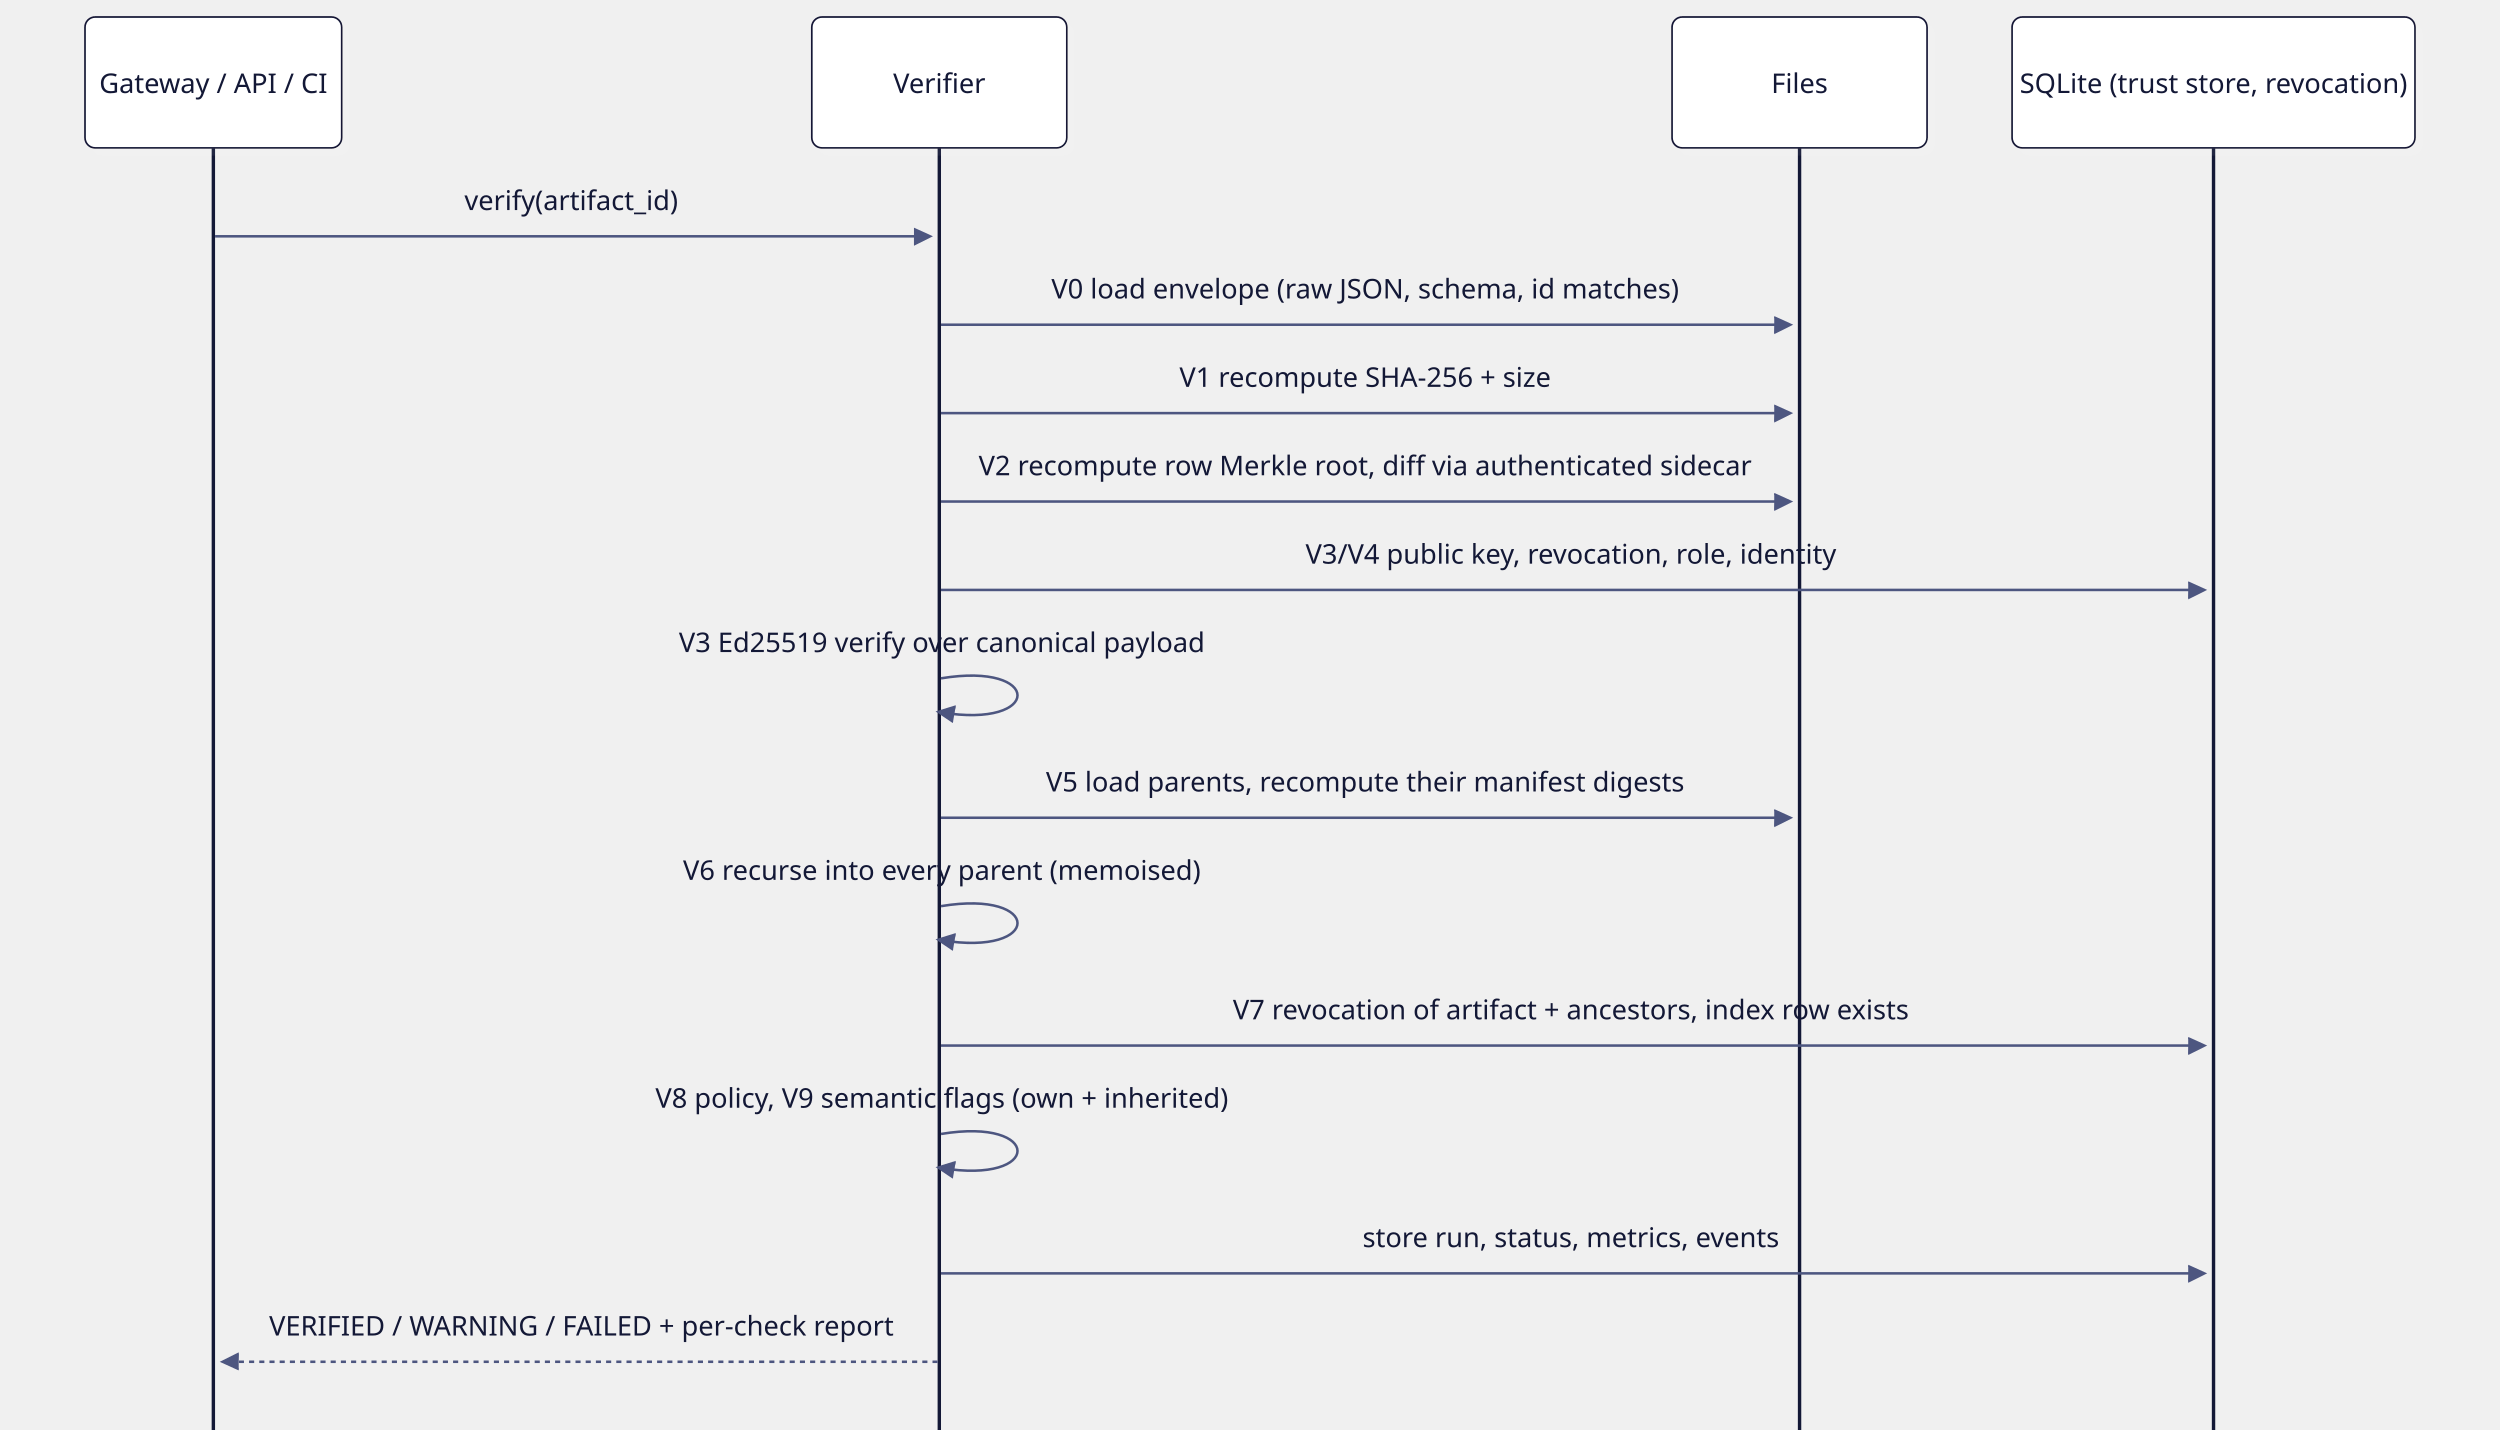
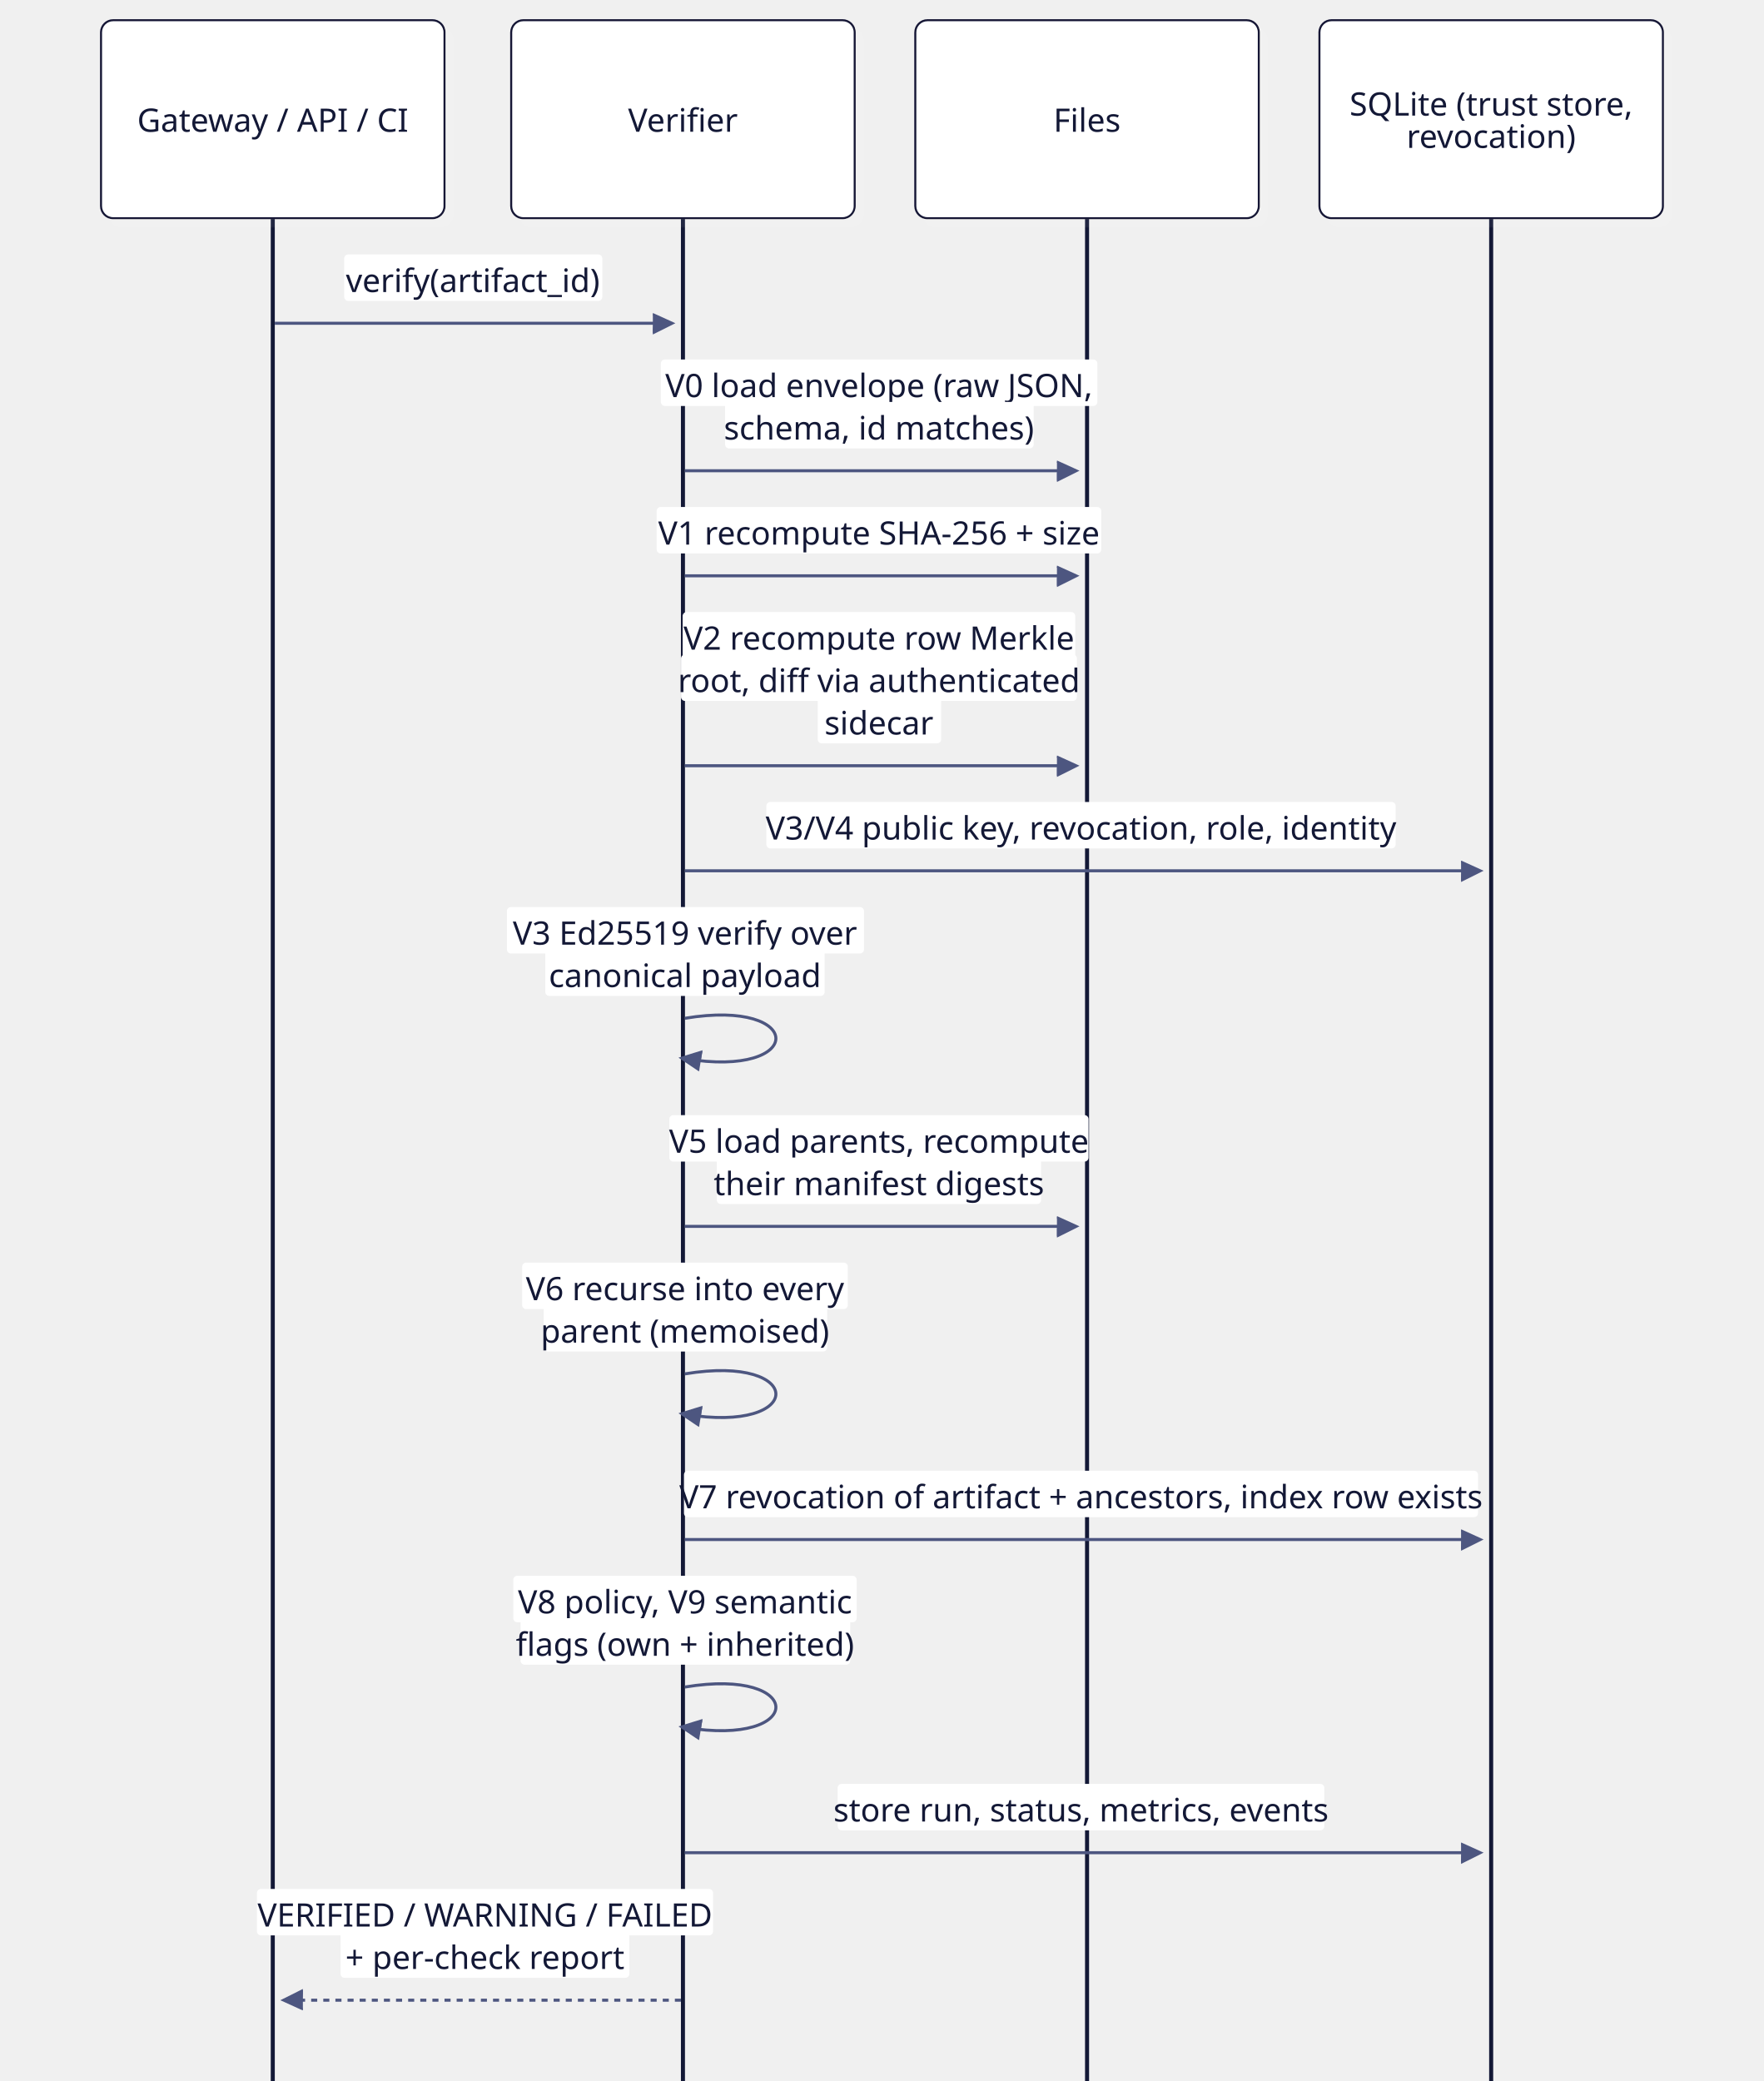
- <svg xmlns="http://www.w3.org/2000/svg" id="d999633b83800" width="100%" style="max-width: 1470.5px;" viewBox="-50 -10 1470.5 841" role="graphics-document document" aria-roledescription="sequence">
+ <svg xmlns="http://www.w3.org/2000/svg" id="d999633b83800" width="100%" style="max-width: 873px;" viewBox="-50 -10 873 1030" role="graphics-document document" aria-roledescription="sequence">
  <g>
-     <line id="actor10" x1="1252" y1="77" x2="1252" y2="2000" class="actor-line 200" stroke-width="0.5px" stroke="#999" name="D" data-et="life-line" data-id="D" />
+     <line id="actor10" x1="688" y1="98" x2="688" y2="2000" class="actor-line 200" stroke-width="0.5px" stroke="#999" name="D" data-et="life-line" data-id="D" />
    <g id="root-10" data-look="neo" data-et="participant" data-type="participant" data-id="D">
-       <rect x="1133.5" y="0" fill="#eaeaea" stroke="#666" width="237" height="77" name="D" rx="6" ry="6" class="actor actor-top" data-look="neo" filter="url(#d999633b83800-drop-shadow)" />
-       <text x="1252" y="38.5" dominant-baseline="central" alignment-baseline="central" class="actor actor-box" style="text-anchor: middle; font-size: 16px; font-weight: 400;">
-         <tspan x="1252" dy="0">SQLite (trust store, revocation)</tspan>
+       <rect x="603" y="0" fill="#eaeaea" stroke="#666" width="170" height="98" name="D" rx="6" ry="6" class="actor actor-top" data-look="neo" filter="url(#d999633b83800-drop-shadow)" />
+       <text x="688" y="49" dominant-baseline="central" alignment-baseline="central" class="actor actor-box" style="text-anchor: middle; font-size: 16px; font-weight: 400;">
+         <tspan x="688" dy="-8">SQLite (trust store,</tspan>
+       </text>
+       <text x="688" y="49" dominant-baseline="central" alignment-baseline="central" class="actor actor-box" style="text-anchor: middle; font-size: 16px; font-weight: 400;">
+         <tspan x="688" dy="8">revocation)</tspan>
      </text>
    </g>
  </g>
  <g>
-     <line id="actor9" x1="1008.5" y1="77" x2="1008.5" y2="2000" class="actor-line 200" stroke-width="0.5px" stroke="#999" name="F" data-et="life-line" data-id="F" />
+     <line id="actor9" x1="488" y1="98" x2="488" y2="2000" class="actor-line 200" stroke-width="0.5px" stroke="#999" name="F" data-et="life-line" data-id="F" />
    <g id="root-9" data-look="neo" data-et="participant" data-type="participant" data-id="F">
-       <rect x="933.5" y="0" fill="#eaeaea" stroke="#666" width="150" height="77" name="F" rx="6" ry="6" class="actor actor-top" data-look="neo" filter="url(#d999633b83800-drop-shadow)" />
-       <text x="1008.5" y="38.5" dominant-baseline="central" alignment-baseline="central" class="actor actor-box" style="text-anchor: middle; font-size: 16px; font-weight: 400;">
-         <tspan x="1008.5" dy="0">Files</tspan>
+       <rect x="403" y="0" fill="#eaeaea" stroke="#666" width="170" height="98" name="F" rx="6" ry="6" class="actor actor-top" data-look="neo" filter="url(#d999633b83800-drop-shadow)" />
+       <text x="488" y="49" dominant-baseline="central" alignment-baseline="central" class="actor actor-box" style="text-anchor: middle; font-size: 16px; font-weight: 400;">
+         <tspan x="488" dy="0">Files</tspan>
      </text>
    </g>
  </g>
  <g>
-     <line id="actor8" x1="502.5" y1="77" x2="502.5" y2="2000" class="actor-line 200" stroke-width="0.5px" stroke="#999" name="V" data-et="life-line" data-id="V" />
+     <line id="actor8" x1="288" y1="98" x2="288" y2="2000" class="actor-line 200" stroke-width="0.5px" stroke="#999" name="V" data-et="life-line" data-id="V" />
    <g id="root-8" data-look="neo" data-et="participant" data-type="participant" data-id="V">
-       <rect x="427.5" y="0" fill="#eaeaea" stroke="#666" width="150" height="77" name="V" rx="6" ry="6" class="actor actor-top" data-look="neo" filter="url(#d999633b83800-drop-shadow)" />
-       <text x="502.5" y="38.5" dominant-baseline="central" alignment-baseline="central" class="actor actor-box" style="text-anchor: middle; font-size: 16px; font-weight: 400;">
-         <tspan x="502.5" dy="0">Verifier</tspan>
+       <rect x="203" y="0" fill="#eaeaea" stroke="#666" width="170" height="98" name="V" rx="6" ry="6" class="actor actor-top" data-look="neo" filter="url(#d999633b83800-drop-shadow)" />
+       <text x="288" y="49" dominant-baseline="central" alignment-baseline="central" class="actor actor-box" style="text-anchor: middle; font-size: 16px; font-weight: 400;">
+         <tspan x="288" dy="0">Verifier</tspan>
      </text>
    </g>
  </g>
  <g>
-     <line id="actor7" x1="75.5" y1="77" x2="75.5" y2="2000" class="actor-line 200" stroke-width="0.5px" stroke="#999" name="C" data-et="life-line" data-id="C" />
+     <line id="actor7" x1="85" y1="98" x2="85" y2="2000" class="actor-line 200" stroke-width="0.5px" stroke="#999" name="C" data-et="life-line" data-id="C" />
    <g id="root-7" data-look="neo" data-et="participant" data-type="participant" data-id="C">
-       <rect x="0" y="0" fill="#eaeaea" stroke="#666" width="151" height="77" name="C" rx="6" ry="6" class="actor actor-top" data-look="neo" filter="url(#d999633b83800-drop-shadow)" />
-       <text x="75.5" y="38.5" dominant-baseline="central" alignment-baseline="central" class="actor actor-box" style="text-anchor: middle; font-size: 16px; font-weight: 400;">
-         <tspan x="75.5" dy="0">Gateway / API / CI</tspan>
+       <rect x="0" y="0" fill="#eaeaea" stroke="#666" width="170" height="98" name="C" rx="6" ry="6" class="actor actor-top" data-look="neo" filter="url(#d999633b83800-drop-shadow)" />
+       <text x="85" y="49" dominant-baseline="central" alignment-baseline="central" class="actor actor-box" style="text-anchor: middle; font-size: 16px; font-weight: 400;">
+         <tspan x="85" dy="0">Gateway / API / CI</tspan>
      </text>
    </g>
  </g>
  <style>#d999633b83800{font-family:Hanken,system-ui,sans-serif;font-size:15px;fill:#131836;}@keyframes edge-animation-frame{from{stroke-dashoffset:0;}}@keyframes dash{to{stroke-dashoffset:0;}}#d999633b83800 .edge-animation-slow{stroke-dasharray:9,5!important;stroke-dashoffset:900;animation:dash 50s linear infinite;stroke-linecap:round;}#d999633b83800 .edge-animation-fast{stroke-dasharray:9,5!important;stroke-dashoffset:900;animation:dash 20s linear infinite;stroke-linecap:round;}#d999633b83800 .error-icon{fill:#EEF0F9;}#d999633b83800 .error-text{fill:#110f06;stroke:#110f06;}#d999633b83800 .edge-thickness-normal{stroke-width:1px;}#d999633b83800 .edge-thickness-thick{stroke-width:3.5px;}#d999633b83800 .edge-pattern-solid{stroke-dasharray:0;}#d999633b83800 .edge-thickness-invisible{stroke-width:0;fill:none;}#d999633b83800 .edge-pattern-dashed{stroke-dasharray:3;}#d999633b83800 .edge-pattern-dotted{stroke-dasharray:2;}#d999633b83800 .marker{fill:#4D5680;stroke:#4D5680;}#d999633b83800 .marker.cross{stroke:#4D5680;}#d999633b83800 svg{font-family:Hanken,system-ui,sans-serif;font-size:15px;}#d999633b83800 p{margin:0;}#d999633b83800 .actor{stroke:#131836;fill:#FFFFFF;stroke-width:1;}#d999633b83800 rect.actor.outer-path[data-look="neo"]{filter:drop-shadow( 1px 2px 2px rgba(185,185,185,1));}#d999633b83800 rect.note[data-look="neo"]{stroke:#E08A00;fill:#FFF1D6;filter:drop-shadow( 1px 2px 2px rgba(185,185,185,1));}#d999633b83800 text.actor&gt;tspan{fill:#131836;stroke:none;}#d999633b83800 .actor-line{stroke:#131836;}#d999633b83800 .innerArc{stroke-width:1.5;stroke-dasharray:none;}#d999633b83800 .messageLine0{stroke-width:1.5;stroke-dasharray:none;stroke:#4D5680;}#d999633b83800 .messageLine1{stroke-width:1.5;stroke-dasharray:2,2;stroke:#4D5680;}#d999633b83800 [id$="-arrowhead"] path{fill:#4D5680;stroke:#4D5680;}#d999633b83800 .sequenceNumber{fill:#FFFFFF;}#d999633b83800 [id$="-sequencenumber"]{fill:#4D5680;}#d999633b83800 [id$="-crosshead"] path{fill:#4D5680;stroke:#4D5680;}#d999633b83800 .messageText{fill:#131836;stroke:none;}#d999633b83800 .labelBox{stroke:#C3C8DE;fill:#E8EBF7;filter:drop-shadow( 1px 2px 2px rgba(185,185,185,1));}#d999633b83800 .labelText,#d999633b83800 .labelText&gt;tspan{fill:#131836;stroke:none;}#d999633b83800 .loopText,#d999633b83800 .loopText&gt;tspan{fill:#131836;stroke:none;}#d999633b83800 .sectionTitle,#d999633b83800 .sectionTitle&gt;tspan{fill:#131836;stroke:none;}#d999633b83800 .loopLine{stroke-width:2px;stroke-dasharray:2,2;stroke:#C3C8DE;fill:#C3C8DE;}#d999633b83800 .note{stroke:#E08A00;fill:#FFF1D6;}#d999633b83800 .noteText,#d999633b83800 .noteText&gt;tspan{fill:#3B2A00;stroke:none;}#d999633b83800 .activation0{fill:#DFF7F1;stroke:#0A8F7A;}#d999633b83800 .activation1{fill:#DFF7F1;stroke:#0A8F7A;}#d999633b83800 .activation2{fill:#DFF7F1;stroke:#0A8F7A;}#d999633b83800 .actorPopupMenu{position:absolute;}#d999633b83800 .actorPopupMenuPanel{position:absolute;fill:#FFFFFF;box-shadow:0px 8px 16px 0px rgba(0,0,0,0.2);filter:drop-shadow(3px 5px 2px rgb(0 0 0 / 0.4));}#d999633b83800 .actor-man circle,#d999633b83800 line{fill:#FFFFFF;stroke-width:2px;}#d999633b83800 g rect.rect{filter:drop-shadow( 1px 2px 2px rgba(185,185,185,1));stroke:#131836;}#d999633b83800 .node .neo-node{stroke:#131836;}#d999633b83800 [data-look="neo"].node rect,#d999633b83800 [data-look="neo"].cluster rect,#d999633b83800 [data-look="neo"].node polygon{stroke:url(#d999633b83800-gradient);filter:drop-shadow( 1px 2px 2px rgba(185,185,185,1));}#d999633b83800 [data-look="neo"].swimlane.cluster rect{filter:none;}#d999633b83800 [data-look="neo"].node path{stroke:url(#d999633b83800-gradient);stroke-width:1px;}#d999633b83800 [data-look="neo"].node .outer-path{filter:drop-shadow( 1px 2px 2px rgba(185,185,185,1));}#d999633b83800 [data-look="neo"].node .neo-line path{stroke:#131836;filter:none;}#d999633b83800 [data-look="neo"].node circle{stroke:url(#d999633b83800-gradient);filter:drop-shadow( 1px 2px 2px rgba(185,185,185,1));}#d999633b83800 [data-look="neo"].node circle .state-start{fill:#000000;}#d999633b83800 [data-look="neo"].icon-shape .icon{fill:url(#d999633b83800-gradient);filter:drop-shadow( 1px 2px 2px rgba(185,185,185,1));}#d999633b83800 [data-look="neo"].icon-shape .icon-neo path{stroke:url(#d999633b83800-gradient);filter:drop-shadow( 1px 2px 2px rgba(185,185,185,1));}#d999633b83800 :root{--mermaid-font-family:"trebuchet ms",verdana,arial,sans-serif;}</style>
  <g />
  <defs>
    <symbol id="d999633b83800-computer" width="24" height="24">
      <path transform="scale(.5)" d="M2 2v13h20v-13h-20zm18 11h-16v-9h16v9zm-10.228 6l.466-1h3.524l.467 1h-4.457zm14.228 3h-24l2-6h2.104l-1.33 4h18.45l-1.297-4h2.073l2 6zm-5-10h-14v-7h14v7z" />
    </symbol>
  </defs>
  <defs>
    <symbol id="d999633b83800-database" fill-rule="evenodd" clip-rule="evenodd">
      <path transform="scale(.5)" d="M12.258.001l.256.004.255.005.253.008.251.01.249.012.247.015.246.016.242.019.241.02.239.023.236.024.233.027.231.028.229.031.225.032.223.034.22.036.217.038.214.04.211.041.208.043.205.045.201.046.198.048.194.05.191.051.187.053.183.054.18.056.175.057.172.059.168.06.163.061.16.063.155.064.15.066.074.033.073.033.071.034.07.034.069.035.068.035.067.035.066.035.064.036.064.036.062.036.06.036.06.037.058.037.058.037.055.038.055.038.053.038.052.038.051.039.05.039.048.039.047.039.045.04.044.04.043.04.041.04.04.041.039.041.037.041.036.041.034.041.033.042.032.042.03.042.029.042.027.042.026.043.024.043.023.043.021.043.02.043.018.044.017.043.015.044.013.044.012.044.011.045.009.044.007.045.006.045.004.045.002.045.001.045v17l-.001.045-.002.045-.004.045-.006.045-.007.045-.009.044-.011.045-.012.044-.013.044-.015.044-.017.043-.018.044-.02.043-.021.043-.023.043-.024.043-.026.043-.027.042-.029.042-.03.042-.032.042-.033.042-.034.041-.036.041-.037.041-.039.041-.04.041-.041.04-.043.04-.044.04-.045.04-.047.039-.048.039-.05.039-.051.039-.052.038-.053.038-.055.038-.055.038-.058.037-.058.037-.06.037-.06.036-.062.036-.064.036-.064.036-.066.035-.067.035-.068.035-.069.035-.07.034-.071.034-.073.033-.074.033-.15.066-.155.064-.16.063-.163.061-.168.06-.172.059-.175.057-.18.056-.183.054-.187.053-.191.051-.194.05-.198.048-.201.046-.205.045-.208.043-.211.041-.214.04-.217.038-.22.036-.223.034-.225.032-.229.031-.231.028-.233.027-.236.024-.239.023-.241.02-.242.019-.246.016-.247.015-.249.012-.251.01-.253.008-.255.005-.256.004-.258.001-.258-.001-.256-.004-.255-.005-.253-.008-.251-.01-.249-.012-.247-.015-.245-.016-.243-.019-.241-.02-.238-.023-.236-.024-.234-.027-.231-.028-.228-.031-.226-.032-.223-.034-.22-.036-.217-.038-.214-.04-.211-.041-.208-.043-.204-.045-.201-.046-.198-.048-.195-.05-.19-.051-.187-.053-.184-.054-.179-.056-.176-.057-.172-.059-.167-.06-.164-.061-.159-.063-.155-.064-.151-.066-.074-.033-.072-.033-.072-.034-.07-.034-.069-.035-.068-.035-.067-.035-.066-.035-.064-.036-.063-.036-.062-.036-.061-.036-.06-.037-.058-.037-.057-.037-.056-.038-.055-.038-.053-.038-.052-.038-.051-.039-.049-.039-.049-.039-.046-.039-.046-.04-.044-.04-.043-.04-.041-.04-.04-.041-.039-.041-.037-.041-.036-.041-.034-.041-.033-.042-.032-.042-.03-.042-.029-.042-.027-.042-.026-.043-.024-.043-.023-.043-.021-.043-.02-.043-.018-.044-.017-.043-.015-.044-.013-.044-.012-.044-.011-.045-.009-.044-.007-.045-.006-.045-.004-.045-.002-.045-.001-.045v-17l.001-.045.002-.045.004-.045.006-.045.007-.045.009-.044.011-.045.012-.044.013-.044.015-.044.017-.043.018-.044.02-.043.021-.043.023-.043.024-.043.026-.043.027-.042.029-.042.03-.042.032-.042.033-.042.034-.041.036-.041.037-.041.039-.041.04-.041.041-.04.043-.04.044-.04.046-.04.046-.039.049-.039.049-.039.051-.039.052-.038.053-.038.055-.038.056-.038.057-.037.058-.037.06-.037.061-.036.062-.036.063-.036.064-.036.066-.035.067-.035.068-.035.069-.035.07-.034.072-.034.072-.033.074-.033.151-.066.155-.064.159-.063.164-.061.167-.06.172-.059.176-.057.179-.056.184-.054.187-.053.19-.051.195-.05.198-.048.201-.046.204-.045.208-.043.211-.041.214-.04.217-.038.22-.036.223-.034.226-.032.228-.031.231-.028.234-.027.236-.024.238-.023.241-.02.243-.019.245-.016.247-.015.249-.012.251-.01.253-.008.255-.005.256-.004.258-.001.258.001zm-9.258 20.499v.01l.001.021.003.021.004.022.005.021.006.022.007.022.009.023.01.022.011.023.012.023.013.023.015.023.016.024.017.023.018.024.019.024.021.024.022.025.023.024.024.025.052.049.056.05.061.051.066.051.07.051.075.051.079.052.084.052.088.052.092.052.097.052.102.051.105.052.11.052.114.051.119.051.123.051.127.05.131.05.135.05.139.048.144.049.147.047.152.047.155.047.16.045.163.045.167.043.171.043.176.041.178.041.183.039.187.039.19.037.194.035.197.035.202.033.204.031.209.03.212.029.216.027.219.025.222.024.226.021.23.02.233.018.236.016.24.015.243.012.246.01.249.008.253.005.256.004.259.001.26-.001.257-.004.254-.005.25-.008.247-.011.244-.012.241-.014.237-.016.233-.018.231-.021.226-.021.224-.024.22-.026.216-.027.212-.028.21-.031.205-.031.202-.034.198-.034.194-.036.191-.037.187-.039.183-.04.179-.04.175-.042.172-.043.168-.044.163-.045.16-.046.155-.046.152-.047.148-.048.143-.049.139-.049.136-.05.131-.05.126-.05.123-.051.118-.052.114-.051.11-.052.106-.052.101-.052.096-.052.092-.052.088-.053.083-.051.079-.052.074-.052.07-.051.065-.051.06-.051.056-.05.051-.05.023-.024.023-.025.021-.024.02-.024.019-.024.018-.024.017-.024.015-.023.014-.024.013-.023.012-.023.01-.023.01-.022.008-.022.006-.022.006-.022.004-.022.004-.021.001-.021.001-.021v-4.127l-.077.055-.08.053-.083.054-.085.053-.087.052-.09.052-.093.051-.095.05-.097.05-.1.049-.102.049-.105.048-.106.047-.109.047-.111.046-.114.045-.115.045-.118.044-.12.043-.122.042-.124.042-.126.041-.128.04-.13.04-.132.038-.134.038-.135.037-.138.037-.139.035-.142.035-.143.034-.144.033-.147.032-.148.031-.15.03-.151.03-.153.029-.154.027-.156.027-.158.026-.159.025-.161.024-.162.023-.163.022-.165.021-.166.02-.167.019-.169.018-.169.017-.171.016-.173.015-.173.014-.175.013-.175.012-.177.011-.178.01-.179.008-.179.008-.181.006-.182.005-.182.004-.184.003-.184.002h-.37l-.184-.002-.184-.003-.182-.004-.182-.005-.181-.006-.179-.008-.179-.008-.178-.01-.176-.011-.176-.012-.175-.013-.173-.014-.172-.015-.171-.016-.17-.017-.169-.018-.167-.019-.166-.02-.165-.021-.163-.022-.162-.023-.161-.024-.159-.025-.157-.026-.156-.027-.155-.027-.153-.029-.151-.03-.15-.03-.148-.031-.146-.032-.145-.033-.143-.034-.141-.035-.14-.035-.137-.037-.136-.037-.134-.038-.132-.038-.13-.04-.128-.04-.126-.041-.124-.042-.122-.042-.12-.044-.117-.043-.116-.045-.113-.045-.112-.046-.109-.047-.106-.047-.105-.048-.102-.049-.1-.049-.097-.05-.095-.05-.093-.052-.09-.051-.087-.052-.085-.053-.083-.054-.08-.054-.077-.054v4.127zm0-5.654v.011l.001.021.003.021.004.021.005.022.006.022.007.022.009.022.01.022.011.023.012.023.013.023.015.024.016.023.017.024.018.024.019.024.021.024.022.024.023.025.024.024.052.05.056.05.061.05.066.051.07.051.075.052.079.051.084.052.088.052.092.052.097.052.102.052.105.052.11.051.114.051.119.052.123.05.127.051.131.05.135.049.139.049.144.048.147.048.152.047.155.046.16.045.163.045.167.044.171.042.176.042.178.04.183.04.187.038.19.037.194.036.197.034.202.033.204.032.209.03.212.028.216.027.219.025.222.024.226.022.23.02.233.018.236.016.24.014.243.012.246.01.249.008.253.006.256.003.259.001.26-.001.257-.003.254-.006.25-.008.247-.01.244-.012.241-.015.237-.016.233-.018.231-.02.226-.022.224-.024.22-.025.216-.027.212-.029.21-.03.205-.032.202-.033.198-.035.194-.036.191-.037.187-.039.183-.039.179-.041.175-.042.172-.043.168-.044.163-.045.16-.045.155-.047.152-.047.148-.048.143-.048.139-.05.136-.049.131-.05.126-.051.123-.051.118-.051.114-.052.11-.052.106-.052.101-.052.096-.052.092-.052.088-.052.083-.052.079-.052.074-.051.07-.052.065-.051.06-.05.056-.051.051-.049.023-.025.023-.024.021-.025.02-.024.019-.024.018-.024.017-.024.015-.023.014-.023.013-.024.012-.022.01-.023.01-.023.008-.022.006-.022.006-.022.004-.021.004-.022.001-.021.001-.021v-4.139l-.077.054-.08.054-.083.054-.085.052-.087.053-.09.051-.093.051-.095.051-.097.05-.1.049-.102.049-.105.048-.106.047-.109.047-.111.046-.114.045-.115.044-.118.044-.12.044-.122.042-.124.042-.126.041-.128.04-.13.039-.132.039-.134.038-.135.037-.138.036-.139.036-.142.035-.143.033-.144.033-.147.033-.148.031-.15.03-.151.03-.153.028-.154.028-.156.027-.158.026-.159.025-.161.024-.162.023-.163.022-.165.021-.166.02-.167.019-.169.018-.169.017-.171.016-.173.015-.173.014-.175.013-.175.012-.177.011-.178.009-.179.009-.179.007-.181.007-.182.005-.182.004-.184.003-.184.002h-.37l-.184-.002-.184-.003-.182-.004-.182-.005-.181-.007-.179-.007-.179-.009-.178-.009-.176-.011-.176-.012-.175-.013-.173-.014-.172-.015-.171-.016-.17-.017-.169-.018-.167-.019-.166-.02-.165-.021-.163-.022-.162-.023-.161-.024-.159-.025-.157-.026-.156-.027-.155-.028-.153-.028-.151-.03-.15-.03-.148-.031-.146-.033-.145-.033-.143-.033-.141-.035-.14-.036-.137-.036-.136-.037-.134-.038-.132-.039-.13-.039-.128-.04-.126-.041-.124-.042-.122-.043-.12-.043-.117-.044-.116-.044-.113-.046-.112-.046-.109-.046-.106-.047-.105-.048-.102-.049-.1-.049-.097-.05-.095-.051-.093-.051-.09-.051-.087-.053-.085-.052-.083-.054-.08-.054-.077-.054v4.139zm0-5.666v.011l.001.02.003.022.004.021.005.022.006.021.007.022.009.023.01.022.011.023.012.023.013.023.015.023.016.024.017.024.018.023.019.024.021.025.022.024.023.024.024.025.052.05.056.05.061.05.066.051.07.051.075.052.079.051.084.052.088.052.092.052.097.052.102.052.105.051.11.052.114.051.119.051.123.051.127.05.131.05.135.05.139.049.144.048.147.048.152.047.155.046.16.045.163.045.167.043.171.043.176.042.178.04.183.04.187.038.19.037.194.036.197.034.202.033.204.032.209.03.212.028.216.027.219.025.222.024.226.021.23.02.233.018.236.017.24.014.243.012.246.01.249.008.253.006.256.003.259.001.26-.001.257-.003.254-.006.25-.008.247-.01.244-.013.241-.014.237-.016.233-.018.231-.02.226-.022.224-.024.22-.025.216-.027.212-.029.21-.03.205-.032.202-.033.198-.035.194-.036.191-.037.187-.039.183-.039.179-.041.175-.042.172-.043.168-.044.163-.045.16-.045.155-.047.152-.047.148-.048.143-.049.139-.049.136-.049.131-.051.126-.05.123-.051.118-.052.114-.051.11-.052.106-.052.101-.052.096-.052.092-.052.088-.052.083-.052.079-.052.074-.052.07-.051.065-.051.06-.051.056-.05.051-.049.023-.025.023-.025.021-.024.02-.024.019-.024.018-.024.017-.024.015-.023.014-.024.013-.023.012-.023.01-.022.01-.023.008-.022.006-.022.006-.022.004-.022.004-.021.001-.021.001-.021v-4.153l-.077.054-.08.054-.083.053-.085.053-.087.053-.09.051-.093.051-.095.051-.097.05-.1.049-.102.048-.105.048-.106.048-.109.046-.111.046-.114.046-.115.044-.118.044-.12.043-.122.043-.124.042-.126.041-.128.04-.13.039-.132.039-.134.038-.135.037-.138.036-.139.036-.142.034-.143.034-.144.033-.147.032-.148.032-.15.03-.151.03-.153.028-.154.028-.156.027-.158.026-.159.024-.161.024-.162.023-.163.023-.165.021-.166.02-.167.019-.169.018-.169.017-.171.016-.173.015-.173.014-.175.013-.175.012-.177.01-.178.01-.179.009-.179.007-.181.006-.182.006-.182.004-.184.003-.184.001-.185.001-.185-.001-.184-.001-.184-.003-.182-.004-.182-.006-.181-.006-.179-.007-.179-.009-.178-.01-.176-.01-.176-.012-.175-.013-.173-.014-.172-.015-.171-.016-.17-.017-.169-.018-.167-.019-.166-.02-.165-.021-.163-.023-.162-.023-.161-.024-.159-.024-.157-.026-.156-.027-.155-.028-.153-.028-.151-.03-.15-.03-.148-.032-.146-.032-.145-.033-.143-.034-.141-.034-.14-.036-.137-.036-.136-.037-.134-.038-.132-.039-.13-.039-.128-.041-.126-.041-.124-.041-.122-.043-.12-.043-.117-.044-.116-.044-.113-.046-.112-.046-.109-.046-.106-.048-.105-.048-.102-.048-.1-.05-.097-.049-.095-.051-.093-.051-.09-.052-.087-.052-.085-.053-.083-.053-.08-.054-.077-.054v4.153zm8.74-8.179l-.257.004-.254.005-.25.008-.247.011-.244.012-.241.014-.237.016-.233.018-.231.021-.226.022-.224.023-.22.026-.216.027-.212.028-.21.031-.205.032-.202.033-.198.034-.194.036-.191.038-.187.038-.183.04-.179.041-.175.042-.172.043-.168.043-.163.045-.16.046-.155.046-.152.048-.148.048-.143.048-.139.049-.136.05-.131.05-.126.051-.123.051-.118.051-.114.052-.11.052-.106.052-.101.052-.096.052-.092.052-.088.052-.083.052-.079.052-.074.051-.07.052-.065.051-.06.05-.056.05-.051.05-.023.025-.023.024-.021.024-.02.025-.019.024-.018.024-.017.023-.015.024-.014.023-.013.023-.012.023-.01.023-.01.022-.008.022-.006.023-.006.021-.004.022-.004.021-.001.021-.001.021.001.021.001.021.004.021.004.022.006.021.006.023.008.022.01.022.01.023.012.023.013.023.014.023.015.024.017.023.018.024.019.024.02.025.021.024.023.024.023.025.051.05.056.05.06.05.065.051.07.052.074.051.079.052.083.052.088.052.092.052.096.052.101.052.106.052.11.052.114.052.118.051.123.051.126.051.131.05.136.05.139.049.143.048.148.048.152.048.155.046.16.046.163.045.168.043.172.043.175.042.179.041.183.04.187.038.191.038.194.036.198.034.202.033.205.032.21.031.212.028.216.027.22.026.224.023.226.022.231.021.233.018.237.016.241.014.244.012.247.011.25.008.254.005.257.004.26.001.26-.001.257-.004.254-.005.25-.008.247-.011.244-.012.241-.014.237-.016.233-.018.231-.021.226-.022.224-.023.22-.026.216-.027.212-.028.21-.031.205-.032.202-.033.198-.034.194-.036.191-.038.187-.038.183-.04.179-.041.175-.042.172-.043.168-.043.163-.045.16-.046.155-.046.152-.048.148-.048.143-.048.139-.049.136-.05.131-.05.126-.051.123-.051.118-.051.114-.052.11-.052.106-.052.101-.052.096-.052.092-.052.088-.052.083-.052.079-.052.074-.051.07-.052.065-.051.06-.05.056-.05.051-.05.023-.025.023-.024.021-.024.02-.025.019-.024.018-.024.017-.023.015-.024.014-.023.013-.023.012-.023.01-.023.01-.022.008-.022.006-.023.006-.021.004-.022.004-.021.001-.021.001-.021-.001-.021-.001-.021-.004-.021-.004-.022-.006-.021-.006-.023-.008-.022-.01-.022-.01-.023-.012-.023-.013-.023-.014-.023-.015-.024-.017-.023-.018-.024-.019-.024-.02-.025-.021-.024-.023-.024-.023-.025-.051-.05-.056-.05-.06-.05-.065-.051-.07-.052-.074-.051-.079-.052-.083-.052-.088-.052-.092-.052-.096-.052-.101-.052-.106-.052-.11-.052-.114-.052-.118-.051-.123-.051-.126-.051-.131-.05-.136-.05-.139-.049-.143-.048-.148-.048-.152-.048-.155-.046-.16-.046-.163-.045-.168-.043-.172-.043-.175-.042-.179-.041-.183-.04-.187-.038-.191-.038-.194-.036-.198-.034-.202-.033-.205-.032-.21-.031-.212-.028-.216-.027-.22-.026-.224-.023-.226-.022-.231-.021-.233-.018-.237-.016-.241-.014-.244-.012-.247-.011-.25-.008-.254-.005-.257-.004-.26-.001-.26.001z" />
    </symbol>
  </defs>
  <defs>
    <symbol id="d999633b83800-clock" width="24" height="24">
      <path transform="scale(.5)" d="M12 2c5.514 0 10 4.486 10 10s-4.486 10-10 10-10-4.486-10-10 4.486-10 10-10zm0-2c-6.627 0-12 5.373-12 12s5.373 12 12 12 12-5.373 12-12-5.373-12-12-12zm5.848 12.459c.202.038.202.333.001.372-1.907.361-6.045 1.111-6.547 1.111-.719 0-1.301-.582-1.301-1.301 0-.512.77-5.447 1.125-7.445.034-.192.312-.181.343.014l.985 6.238 5.394 1.011z" />
    </symbol>
  </defs>
  <defs>
    <marker id="d999633b83800-arrowhead" refX="7.9" refY="5" markerUnits="userSpaceOnUse" markerWidth="12" markerHeight="12" orient="auto-start-reverse">
      <path d="M -1 0 L 10 5 L 0 10 z" />
    </marker>
  </defs>
  <defs>
    <marker id="d999633b83800-crosshead" markerWidth="15" markerHeight="8" orient="auto" refX="4" refY="4.5">
      <path fill="none" stroke="#000000" stroke-width="1pt" d="M 1,2 L 6,7 M 6,2 L 1,7" style="stroke-dasharray: 0, 0;" />
    </marker>
  </defs>
  <defs>
    <marker id="d999633b83800-filled-head" refX="15.5" refY="7" markerWidth="20" markerHeight="28" orient="auto">
      <path d="M 18,7 L9,13 L14,7 L9,1 Z" />
    </marker>
  </defs>
  <defs>
    <marker id="d999633b83800-sequencenumber" refX="15" refY="15" markerWidth="60" markerHeight="40" orient="auto">
      <circle cx="15" cy="15" r="6" />
    </marker>
  </defs>
  <defs>
    <marker id="d999633b83800-solidTopArrowHead" refX="7.9" refY="7.25" markerUnits="userSpaceOnUse" markerWidth="12" markerHeight="12" orient="auto-start-reverse">
      <path d="M 0 0 L 10 8 L 0 8 z" />
    </marker>
  </defs>
  <defs>
    <marker id="d999633b83800-solidBottomArrowHead" refX="7.9" refY="0.75" markerUnits="userSpaceOnUse" markerWidth="12" markerHeight="12" orient="auto-start-reverse">
      <path d="M 0 0 L 10 0 L 0 8 z" />
    </marker>
  </defs>
  <defs>
    <marker id="d999633b83800-stickTopArrowHead" refX="7.5" refY="7" markerUnits="userSpaceOnUse" markerWidth="12" markerHeight="12" orient="auto-start-reverse">
      <path d="M 0 0 L 7 7" stroke="black" stroke-width="1.5" fill="none" />
    </marker>
  </defs>
  <defs>
    <marker id="d999633b83800-stickBottomArrowHead" refX="7.5" refY="0" markerUnits="userSpaceOnUse" markerWidth="12" markerHeight="12" orient="auto-start-reverse">
      <path d="M 0 7 L 7 0" stroke="black" stroke-width="1.5" fill="none" />
    </marker>
  </defs>
  <defs>
    <filter id="d999633b83800-drop-shadow" height="130%" width="130%">
      <feDropShadow dx="4" dy="4" stdDeviation="0" flood-opacity="0.06" flood-color="#FFFFFF" />
    </filter>
  </defs>
-   <text x="286" y="92" text-anchor="middle" dominant-baseline="middle" alignment-baseline="middle" class="messageText" dy="1em" style="font-size: 16px; font-weight: 400;">verify(artifact_id)</text>
-   <line x1="76.5" y1="129" x2="495.5" y2="129" class="messageLine0" data-et="message" data-id="i0" data-from="C" data-to="V" stroke-width="2" stroke="none" marker-end="url(#d999633b83800-arrowhead)" style="fill: none;" />
-   <text x="753" y="144" text-anchor="middle" dominant-baseline="middle" alignment-baseline="middle" class="messageText" dy="1em" style="font-size: 16px; font-weight: 400;">V0 load envelope (raw JSON, schema, id matches)</text>
-   <line x1="503.5" y1="181" x2="1001.5" y2="181" class="messageLine0" data-et="message" data-id="i1" data-from="V" data-to="F" stroke-width="2" stroke="none" marker-end="url(#d999633b83800-arrowhead)" style="fill: none;" />
-   <text x="753" y="196" text-anchor="middle" dominant-baseline="middle" alignment-baseline="middle" class="messageText" dy="1em" style="font-size: 16px; font-weight: 400;">V1 recompute SHA-256 + size</text>
-   <line x1="503.5" y1="233" x2="1001.5" y2="233" class="messageLine0" data-et="message" data-id="i2" data-from="V" data-to="F" stroke-width="2" stroke="none" marker-end="url(#d999633b83800-arrowhead)" style="fill: none;" />
-   <text x="753" y="248" text-anchor="middle" dominant-baseline="middle" alignment-baseline="middle" class="messageText" dy="1em" style="font-size: 16px; font-weight: 400;">V2 recompute row Merkle root, diff via authenticated sidecar</text>
-   <line x1="503.5" y1="285" x2="1001.5" y2="285" class="messageLine0" data-et="message" data-id="i3" data-from="V" data-to="F" stroke-width="2" stroke="none" marker-end="url(#d999633b83800-arrowhead)" style="fill: none;" />
-   <text x="874" y="300" text-anchor="middle" dominant-baseline="middle" alignment-baseline="middle" class="messageText" dy="1em" style="font-size: 16px; font-weight: 400;">V3/V4 public key, revocation, role, identity</text>
-   <line x1="503.5" y1="337" x2="1245" y2="337" class="messageLine0" data-et="message" data-id="i4" data-from="V" data-to="D" stroke-width="2" stroke="none" marker-end="url(#d999633b83800-arrowhead)" style="fill: none;" />
-   <text x="504" y="352" text-anchor="middle" dominant-baseline="middle" alignment-baseline="middle" class="messageText" dy="1em" style="font-size: 16px; font-weight: 400;">V3 Ed25519 verify over canonical payload</text>
-   <path d="M 503.5,389 C 563.5,379 563.5,419 503.5,409" class="messageLine0" data-et="message" data-id="i5" data-from="V" data-to="V" stroke-width="2" stroke="none" marker-end="url(#d999633b83800-arrowhead)" style="fill: none;" />
-   <text x="753" y="434" text-anchor="middle" dominant-baseline="middle" alignment-baseline="middle" class="messageText" dy="1em" style="font-size: 16px; font-weight: 400;">V5 load parents, recompute their manifest digests</text>
-   <line x1="503.5" y1="471" x2="1001.5" y2="471" class="messageLine0" data-et="message" data-id="i6" data-from="V" data-to="F" stroke-width="2" stroke="none" marker-end="url(#d999633b83800-arrowhead)" style="fill: none;" />
-   <text x="504" y="486" text-anchor="middle" dominant-baseline="middle" alignment-baseline="middle" class="messageText" dy="1em" style="font-size: 16px; font-weight: 400;">V6 recurse into every parent (memoised)</text>
-   <path d="M 503.5,523 C 563.5,513 563.5,553 503.5,543" class="messageLine0" data-et="message" data-id="i7" data-from="V" data-to="V" stroke-width="2" stroke="none" marker-end="url(#d999633b83800-arrowhead)" style="fill: none;" />
-   <text x="874" y="568" text-anchor="middle" dominant-baseline="middle" alignment-baseline="middle" class="messageText" dy="1em" style="font-size: 16px; font-weight: 400;">V7 revocation of artifact + ancestors, index row exists</text>
-   <line x1="503.5" y1="605" x2="1245" y2="605" class="messageLine0" data-et="message" data-id="i8" data-from="V" data-to="D" stroke-width="2" stroke="none" marker-end="url(#d999633b83800-arrowhead)" style="fill: none;" />
-   <text x="504" y="620" text-anchor="middle" dominant-baseline="middle" alignment-baseline="middle" class="messageText" dy="1em" style="font-size: 16px; font-weight: 400;">V8 policy, V9 semantic flags (own + inherited)</text>
-   <path d="M 503.5,657 C 563.5,647 563.5,687 503.5,677" class="messageLine0" data-et="message" data-id="i9" data-from="V" data-to="V" stroke-width="2" stroke="none" marker-end="url(#d999633b83800-arrowhead)" style="fill: none;" />
-   <text x="874" y="702" text-anchor="middle" dominant-baseline="middle" alignment-baseline="middle" class="messageText" dy="1em" style="font-size: 16px; font-weight: 400;">store run, status, metrics, events</text>
-   <line x1="503.5" y1="739" x2="1245" y2="739" class="messageLine0" data-et="message" data-id="i10" data-from="V" data-to="D" stroke-width="2" stroke="none" marker-end="url(#d999633b83800-arrowhead)" style="fill: none;" />
-   <text x="292" y="754" text-anchor="middle" dominant-baseline="middle" alignment-baseline="middle" class="messageText" dy="1em" style="font-size: 16px; font-weight: 400;">VERIFIED / WARNING / FAILED + per-check report</text>
-   <line x1="501.5" y1="791" x2="82.5" y2="791" class="messageLine1" data-et="message" data-id="i11" data-from="V" data-to="C" stroke-width="2" stroke="none" marker-end="url(#d999633b83800-arrowhead)" style="stroke-dasharray: 3, 3; fill: none;" />
+   <rect x="120.352" y="115.938" width="127.744" height="23" rx="2" fill="#FFFFFF" class="label-ground" />
+   <text x="184" y="113" text-anchor="middle" dominant-baseline="middle" alignment-baseline="middle" class="messageText" dy="1em" style="font-size: 16px; font-weight: 400;">verify(artifact_id)</text>
+   <line x1="86" y1="150" x2="281" y2="150" class="messageLine0" data-et="message" data-id="i0" data-from="C" data-to="V" stroke-width="2" stroke="none" marker-end="url(#d999633b83800-arrowhead)" style="fill: none;" />
+   <rect x="277.055" y="167.938" width="216.048" height="23" rx="2" fill="#FFFFFF" class="label-ground" />
+   <text x="385" y="165" text-anchor="middle" dominant-baseline="middle" alignment-baseline="middle" class="messageText" dy="1em" style="font-size: 16px; font-weight: 400;">V0 load envelope (raw JSON,</text>
+   <rect x="308.859" y="188.938" width="152.72" height="23" rx="2" fill="#FFFFFF" class="label-ground" />
+   <text x="385" y="186" text-anchor="middle" dominant-baseline="middle" alignment-baseline="middle" class="messageText" dy="1em" style="font-size: 16px; font-weight: 400;">schema, id matches)</text>
+   <line x1="289" y1="223" x2="481" y2="223" class="messageLine0" data-et="message" data-id="i1" data-from="V" data-to="F" stroke-width="2" stroke="none" marker-end="url(#d999633b83800-arrowhead)" style="fill: none;" />
+   <rect x="274.984" y="240.938" width="220.031" height="23" rx="2" fill="#FFFFFF" class="label-ground" />
+   <text x="385" y="238" text-anchor="middle" dominant-baseline="middle" alignment-baseline="middle" class="messageText" dy="1em" style="font-size: 16px; font-weight: 400;">V1 recompute SHA-256 + size</text>
+   <line x1="289" y1="275" x2="481" y2="275" class="messageLine0" data-et="message" data-id="i2" data-from="V" data-to="F" stroke-width="2" stroke="none" marker-end="url(#d999633b83800-arrowhead)" style="fill: none;" />
+   <rect x="287.852" y="292.938" width="194.297" height="23" rx="2" fill="#FFFFFF" class="label-ground" />
+   <text x="385" y="290" text-anchor="middle" dominant-baseline="middle" alignment-baseline="middle" class="messageText" dy="1em" style="font-size: 16px; font-weight: 400;">V2 recompute row Merkle</text>
+   <rect x="287.039" y="313.938" width="195.922" height="23" rx="2" fill="#FFFFFF" class="label-ground" />
+   <text x="385" y="311" text-anchor="middle" dominant-baseline="middle" alignment-baseline="middle" class="messageText" dy="1em" style="font-size: 16px; font-weight: 400;">root, diff via authenticated</text>
+   <rect x="354.695" y="334.938" width="61.096" height="23" rx="2" fill="#FFFFFF" class="label-ground" />
+   <text x="385" y="332" text-anchor="middle" dominant-baseline="middle" alignment-baseline="middle" class="messageText" dy="1em" style="font-size: 16px; font-weight: 400;">sidecar</text>
+   <line x1="289" y1="369" x2="481" y2="369" class="messageLine0" data-et="message" data-id="i3" data-from="V" data-to="F" stroke-width="2" stroke="none" marker-end="url(#d999633b83800-arrowhead)" style="fill: none;" />
+   <rect x="329.281" y="386.938" width="311.438" height="23" rx="2" fill="#FFFFFF" class="label-ground" />
+   <text x="485" y="384" text-anchor="middle" dominant-baseline="middle" alignment-baseline="middle" class="messageText" dy="1em" style="font-size: 16px; font-weight: 400;">V3/V4 public key, revocation, role, identity</text>
+   <line x1="289" y1="421" x2="681" y2="421" class="messageLine0" data-et="message" data-id="i4" data-from="V" data-to="D" stroke-width="2" stroke="none" marker-end="url(#d999633b83800-arrowhead)" style="fill: none;" />
+   <rect x="200.883" y="438.938" width="176.712" height="23" rx="2" fill="#FFFFFF" class="label-ground" />
+   <text x="289" y="436" text-anchor="middle" dominant-baseline="middle" alignment-baseline="middle" class="messageText" dy="1em" style="font-size: 16px; font-weight: 400;">V3 Ed25519 verify over</text>
+   <rect x="219.859" y="459.938" width="138.281" height="23" rx="2" fill="#FFFFFF" class="label-ground" />
+   <text x="289" y="457" text-anchor="middle" dominant-baseline="middle" alignment-baseline="middle" class="messageText" dy="1em" style="font-size: 16px; font-weight: 400;">canonical payload</text>
+   <path d="M 289,494 C 349,484 349,524 289,514" class="messageLine0" data-et="message" data-id="i5" data-from="V" data-to="V" stroke-width="2" stroke="none" marker-end="url(#d999633b83800-arrowhead)" style="fill: none;" />
+   <rect x="281.266" y="541.938" width="207.469" height="23" rx="2" fill="#FFFFFF" class="label-ground" />
+   <text x="385" y="539" text-anchor="middle" dominant-baseline="middle" alignment-baseline="middle" class="messageText" dy="1em" style="font-size: 16px; font-weight: 400;">V5 load parents, recompute</text>
+   <rect x="304.742" y="562.938" width="160.516" height="23" rx="2" fill="#FFFFFF" class="label-ground" />
+   <text x="385" y="560" text-anchor="middle" dominant-baseline="middle" alignment-baseline="middle" class="messageText" dy="1em" style="font-size: 16px; font-weight: 400;">their manifest digests</text>
+   <line x1="289" y1="597" x2="481" y2="597" class="messageLine0" data-et="message" data-id="i6" data-from="V" data-to="F" stroke-width="2" stroke="none" marker-end="url(#d999633b83800-arrowhead)" style="fill: none;" />
+   <rect x="208.414" y="614.938" width="161.172" height="23" rx="2" fill="#FFFFFF" class="label-ground" />
+   <text x="289" y="612" text-anchor="middle" dominant-baseline="middle" alignment-baseline="middle" class="messageText" dy="1em" style="font-size: 16px; font-weight: 400;">V6 recurse into every</text>
+   <rect x="219.086" y="635.938" width="140.272" height="23" rx="2" fill="#FFFFFF" class="label-ground" />
+   <text x="289" y="633" text-anchor="middle" dominant-baseline="middle" alignment-baseline="middle" class="messageText" dy="1em" style="font-size: 16px; font-weight: 400;">parent (memoised)</text>
+   <path d="M 289,670 C 349,660 349,700 289,690" class="messageLine0" data-et="message" data-id="i7" data-from="V" data-to="V" stroke-width="2" stroke="none" marker-end="url(#d999633b83800-arrowhead)" style="fill: none;" />
+   <rect x="288.5" y="717.938" width="393" height="23" rx="2" fill="#FFFFFF" class="label-ground" />
+   <text x="485" y="715" text-anchor="middle" dominant-baseline="middle" alignment-baseline="middle" class="messageText" dy="1em" style="font-size: 16px; font-weight: 400;">V7 revocation of artifact + ancestors, index row exists</text>
+   <line x1="289" y1="752" x2="681" y2="752" class="messageLine0" data-et="message" data-id="i8" data-from="V" data-to="D" stroke-width="2" stroke="none" marker-end="url(#d999633b83800-arrowhead)" style="fill: none;" />
+   <rect x="204.031" y="769.938" width="169.938" height="23" rx="2" fill="#FFFFFF" class="label-ground" />
+   <text x="289" y="767" text-anchor="middle" dominant-baseline="middle" alignment-baseline="middle" class="messageText" dy="1em" style="font-size: 16px; font-weight: 400;">V8 policy, V9 semantic</text>
+   <rect x="207.641" y="790.938" width="163.152" height="23" rx="2" fill="#FFFFFF" class="label-ground" />
+   <text x="289" y="788" text-anchor="middle" dominant-baseline="middle" alignment-baseline="middle" class="messageText" dy="1em" style="font-size: 16px; font-weight: 400;">flags (own + inherited)</text>
+   <path d="M 289,825 C 349,815 349,855 289,845" class="messageLine0" data-et="message" data-id="i9" data-from="V" data-to="V" stroke-width="2" stroke="none" marker-end="url(#d999633b83800-arrowhead)" style="fill: none;" />
+   <rect x="364.578" y="872.938" width="240.844" height="23" rx="2" fill="#FFFFFF" class="label-ground" />
+   <text x="485" y="870" text-anchor="middle" dominant-baseline="middle" alignment-baseline="middle" class="messageText" dy="1em" style="font-size: 16px; font-weight: 400;">store run, status, metrics, events</text>
+   <line x1="289" y1="907" x2="681" y2="907" class="messageLine0" data-et="message" data-id="i10" data-from="V" data-to="D" stroke-width="2" stroke="none" marker-end="url(#d999633b83800-arrowhead)" style="fill: none;" />
+   <rect x="77.172" y="924.938" width="225.736" height="23" rx="2" fill="#FFFFFF" class="label-ground" />
+   <text x="190" y="922" text-anchor="middle" dominant-baseline="middle" alignment-baseline="middle" class="messageText" dy="1em" style="font-size: 16px; font-weight: 400;">VERIFIED / WARNING / FAILED</text>
+   <rect x="118.539" y="945.938" width="142.922" height="23" rx="2" fill="#FFFFFF" class="label-ground" />
+   <text x="190" y="943" text-anchor="middle" dominant-baseline="middle" alignment-baseline="middle" class="messageText" dy="1em" style="font-size: 16px; font-weight: 400;">+ per-check report</text>
+   <line x1="287" y1="980" x2="92" y2="980" class="messageLine1" data-et="message" data-id="i11" data-from="V" data-to="C" stroke-width="2" stroke="none" marker-end="url(#d999633b83800-arrowhead)" style="stroke-dasharray: 3, 3; fill: none;" />
</svg>
